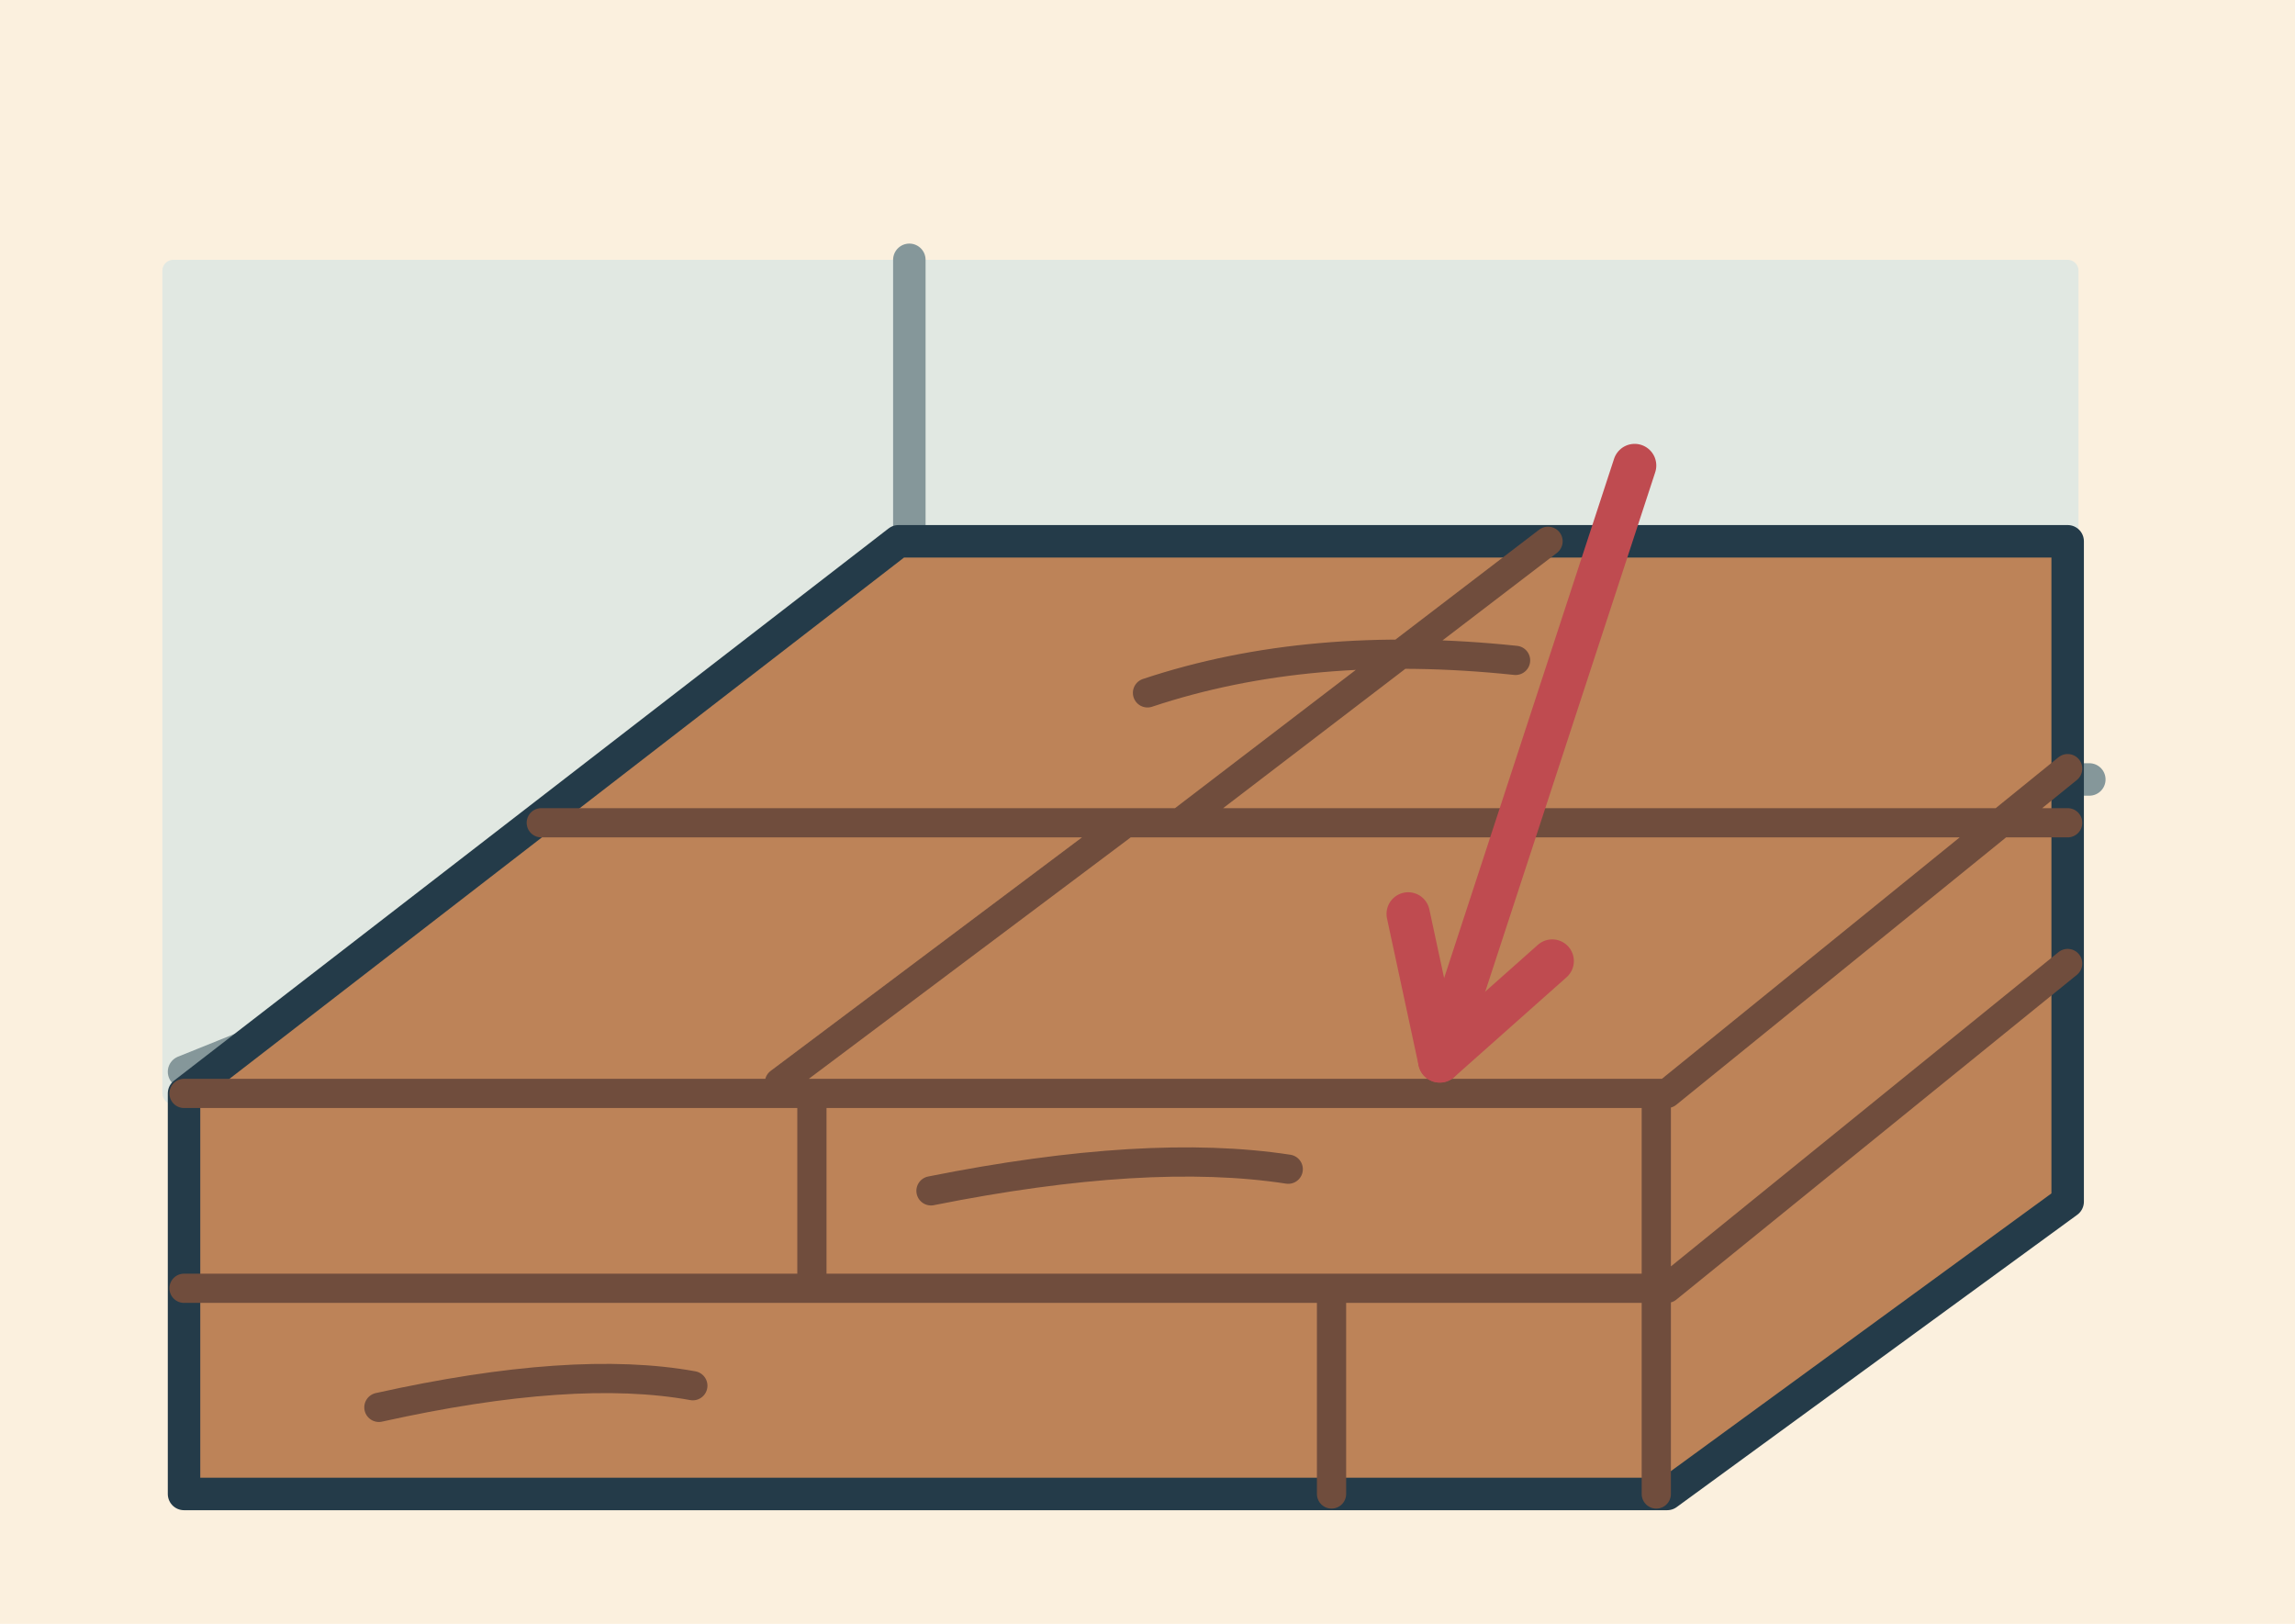
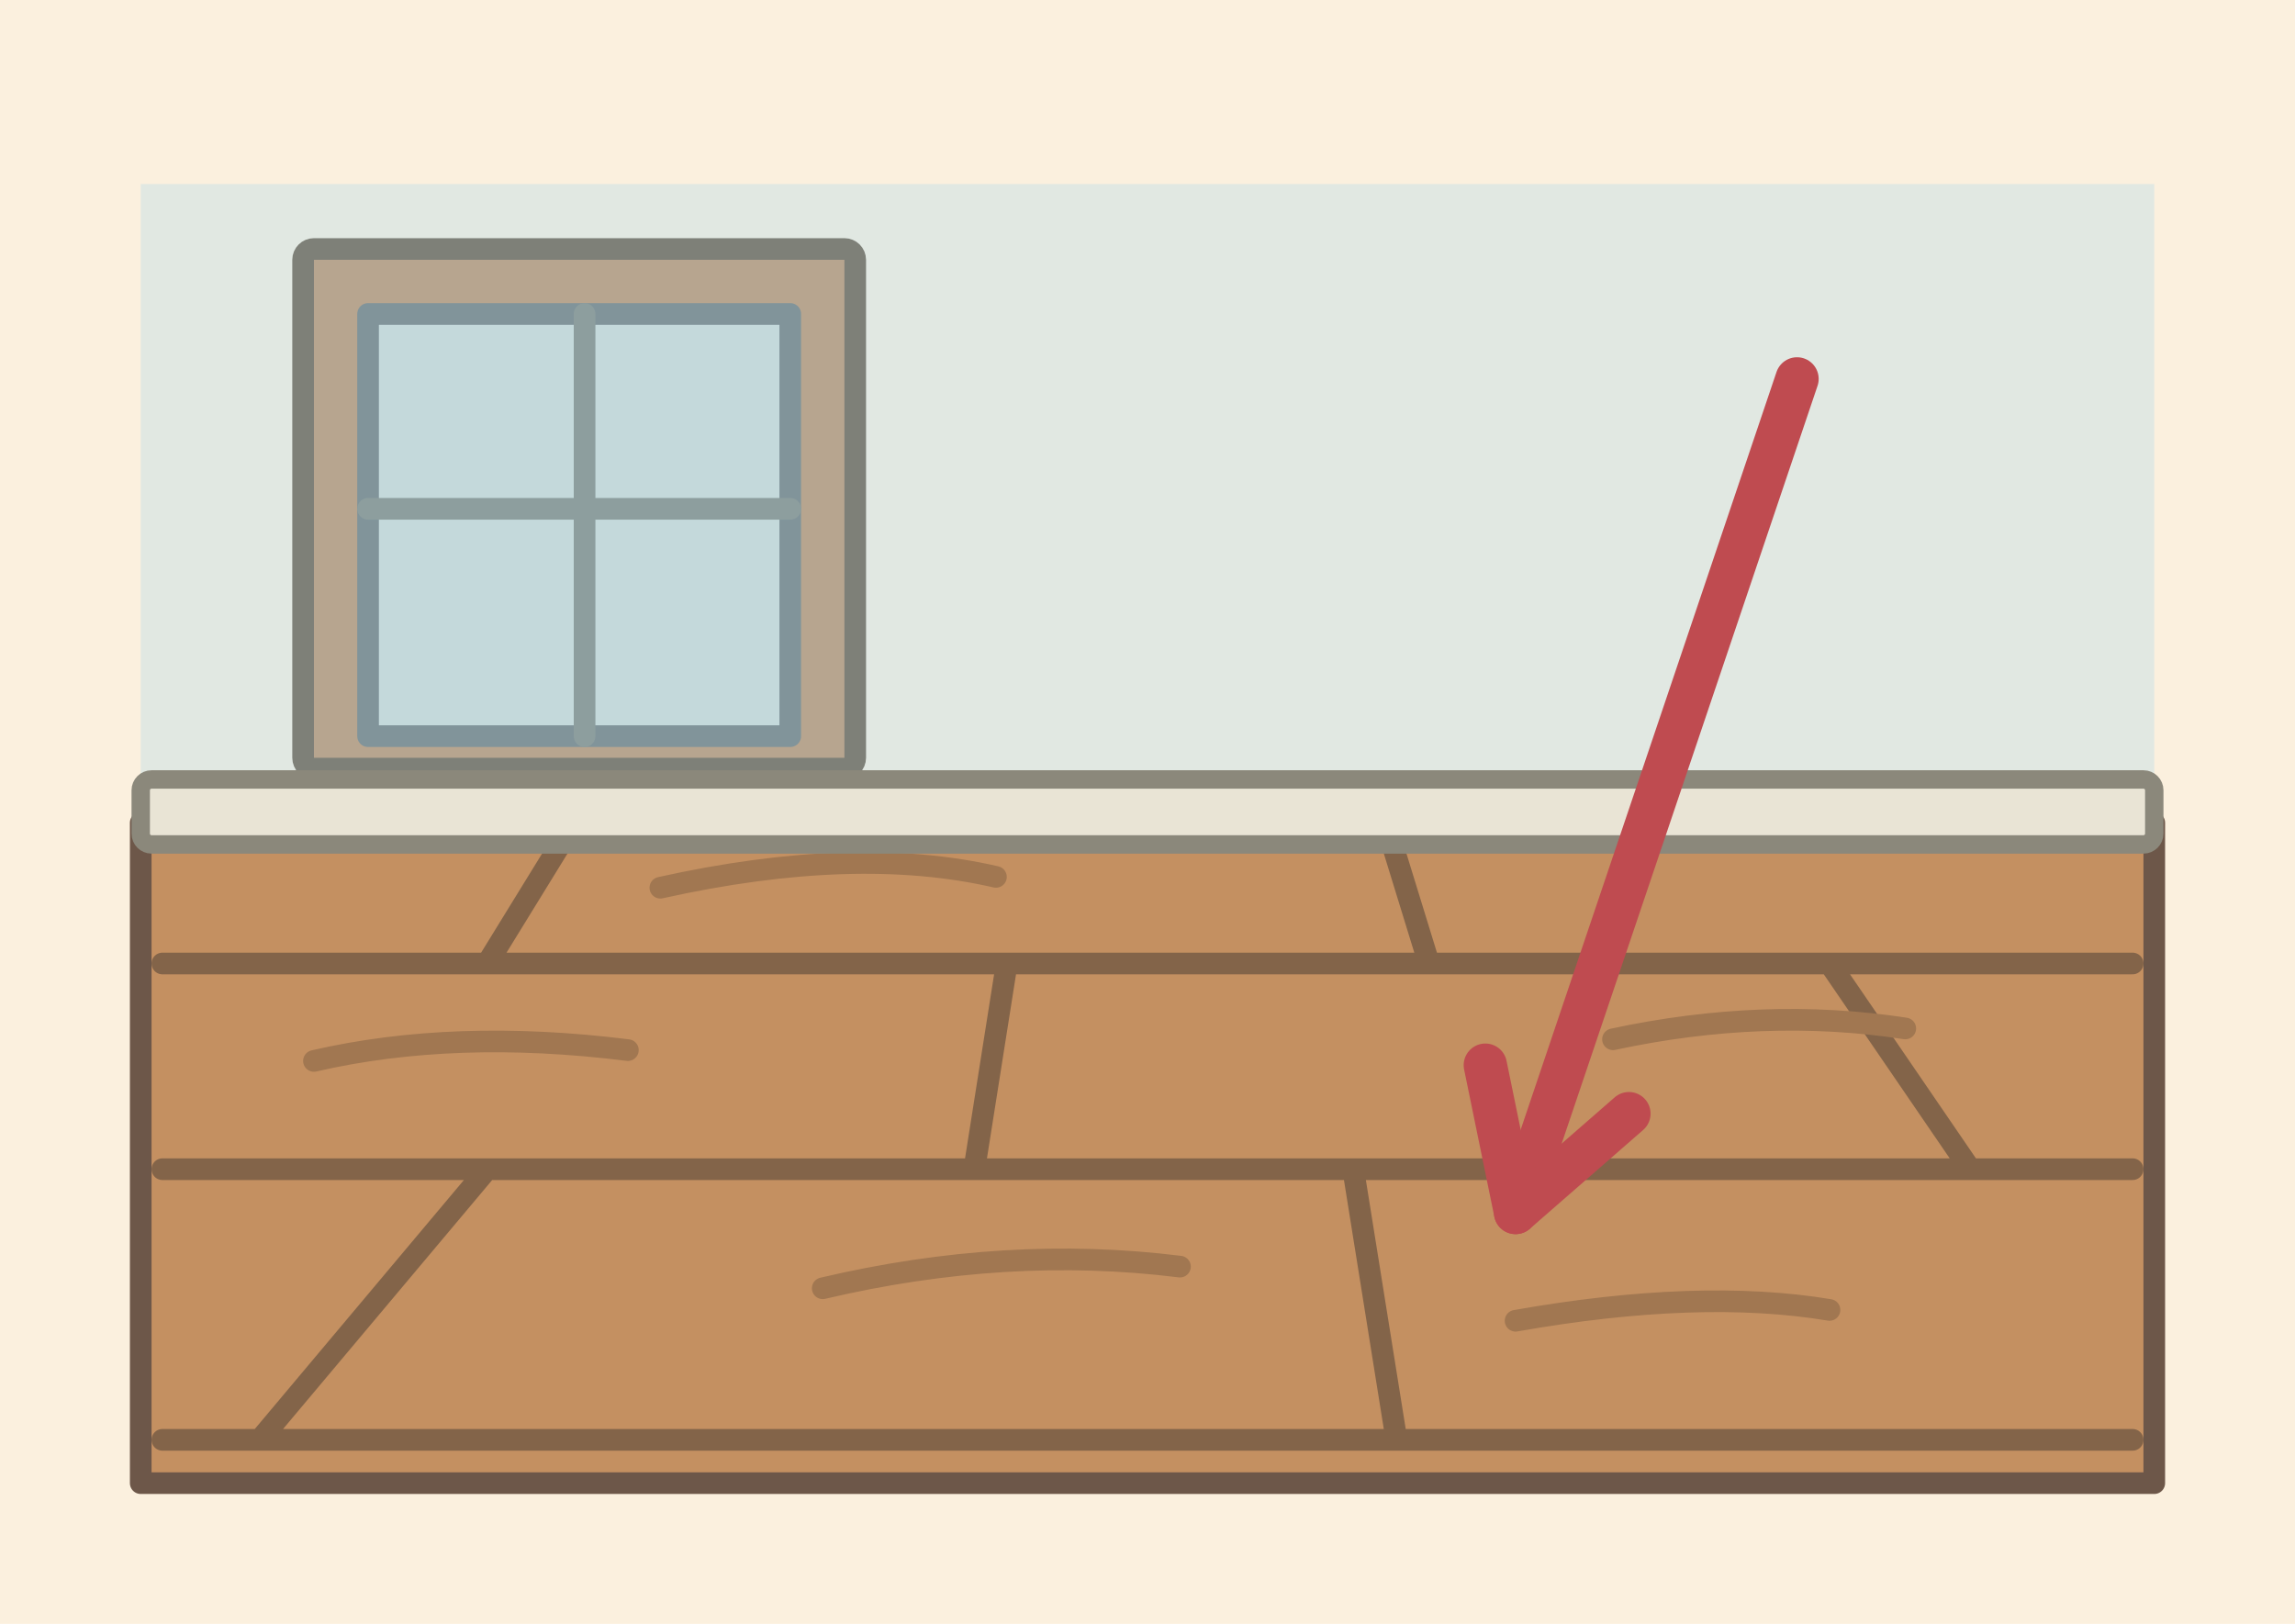
<svg xmlns="http://www.w3.org/2000/svg" viewBox="0 0 212 150" width="212" height="150" stroke-linecap="round" stroke-linejoin="round">
  <rect x="0" y="0" width="212" height="150" rx="0" fill="#fbf0de" stroke="none" stroke-width="0" />
-   <rect x="15" y="24" width="177" height="78" rx="1" fill="#e1e8e2" stroke="none" stroke-width="0" />
-   <path d="M84 24v51m-67 24 67-27h109" fill="none" stroke="#85979a" stroke-width="3" />
-   <path d="M17 101L83 50h108v61l-37 27H17Z" fill="#bd8358" stroke="#243b49" stroke-width="3" />
-   <path d="M17 101h137l37-30M17 119h137l37-30M50 76h141M153 101v37m-78-37v18m48 0v19m-19-62l-32 24m71-50-34 26m-23 34q20-4 33-2m-84 22q18-4 29-2m42-64q15-5 34-3" fill="none" stroke="#704d3d" stroke-width="2.7" />
-   <path d="M151 43L133 98" fill="none" stroke="#bf4b50" stroke-width="4" />
-   <g transform="translate(133 98) rotate(108.1219)">
+   <rect x="13" y="17" width="186" height="60" rx="0" fill="#e1e8e2" stroke="none" stroke-width="0" />
+   <rect x="28" y="23" width="51" height="48" rx="1" fill="#b7a58f" stroke="#7e8078" stroke-width="2" />
+   <rect x="34" y="29" width="39" height="39" rx="0" fill="#c4d9db" stroke="#81949a" stroke-width="2" />
+   <path d="M54 29v39m-20-21h39" fill="none" stroke="#8d9e9e" stroke-width="2" />
+   <polygon points="13,76 199,76 199,137 13,137" fill="#c49061" stroke="#6d5749" stroke-width="2" />
+   <path d="M15 89h182M15 108h182M15 133h182m-144-57-8 13m83-13 4 13m-39 0-3 19m79-19 13 19m-137 0-21 25m101-25 4 25" fill="none" stroke="#836449" stroke-width="2" />
+   <path d="M61 82q18-4 31-1m57 15q14-3 27-1M29 98q13-3 29-1m18 22q17-4 33-2m31 5q17-3 29-1" fill="none" stroke="#a17751" stroke-width="2" />
+   <rect x="13" y="72" width="186" height="6" rx="1" fill="#e9e4d5" stroke="#8b887b" stroke-width="1.7" />
+   <path d="M166 35L140 112" fill="none" stroke="#bf4b50" stroke-width="4" />
+   <g transform="translate(140 112) rotate(108.6579)">
    <path d="M-12-7L0 0l-12 7" fill="none" stroke="#bf4b50" stroke-width="4" />
  </g>
</svg>
